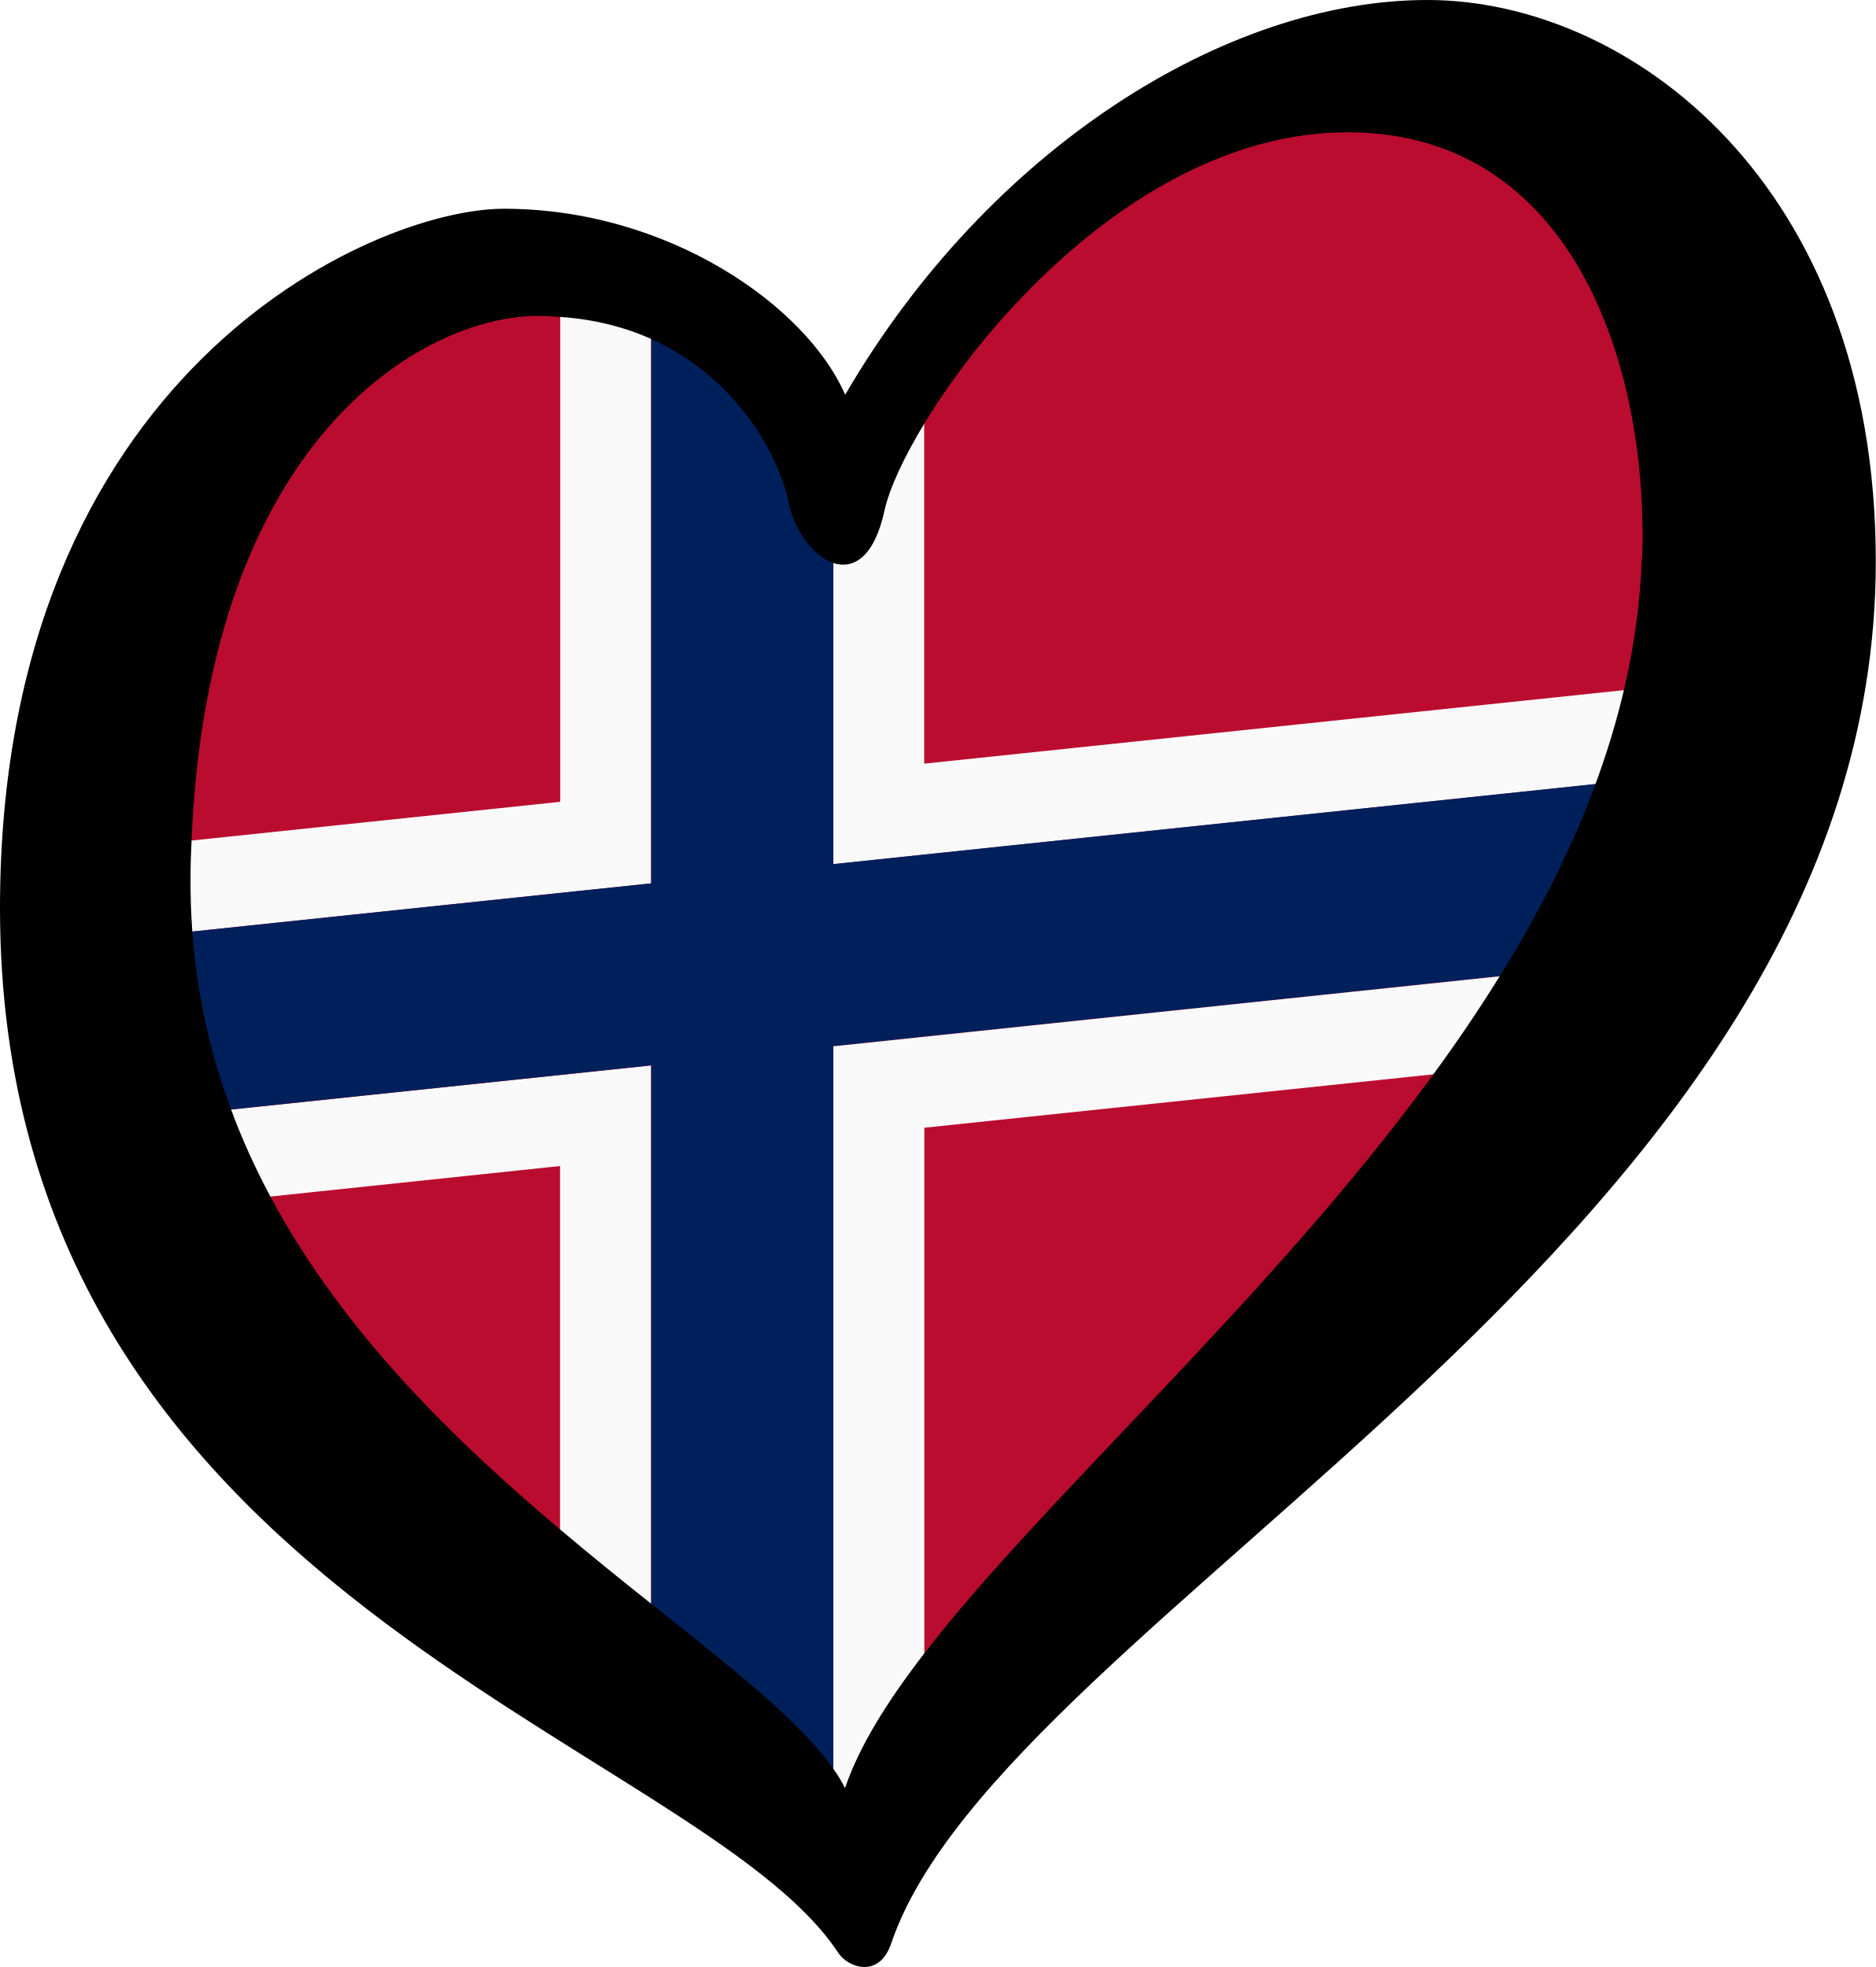
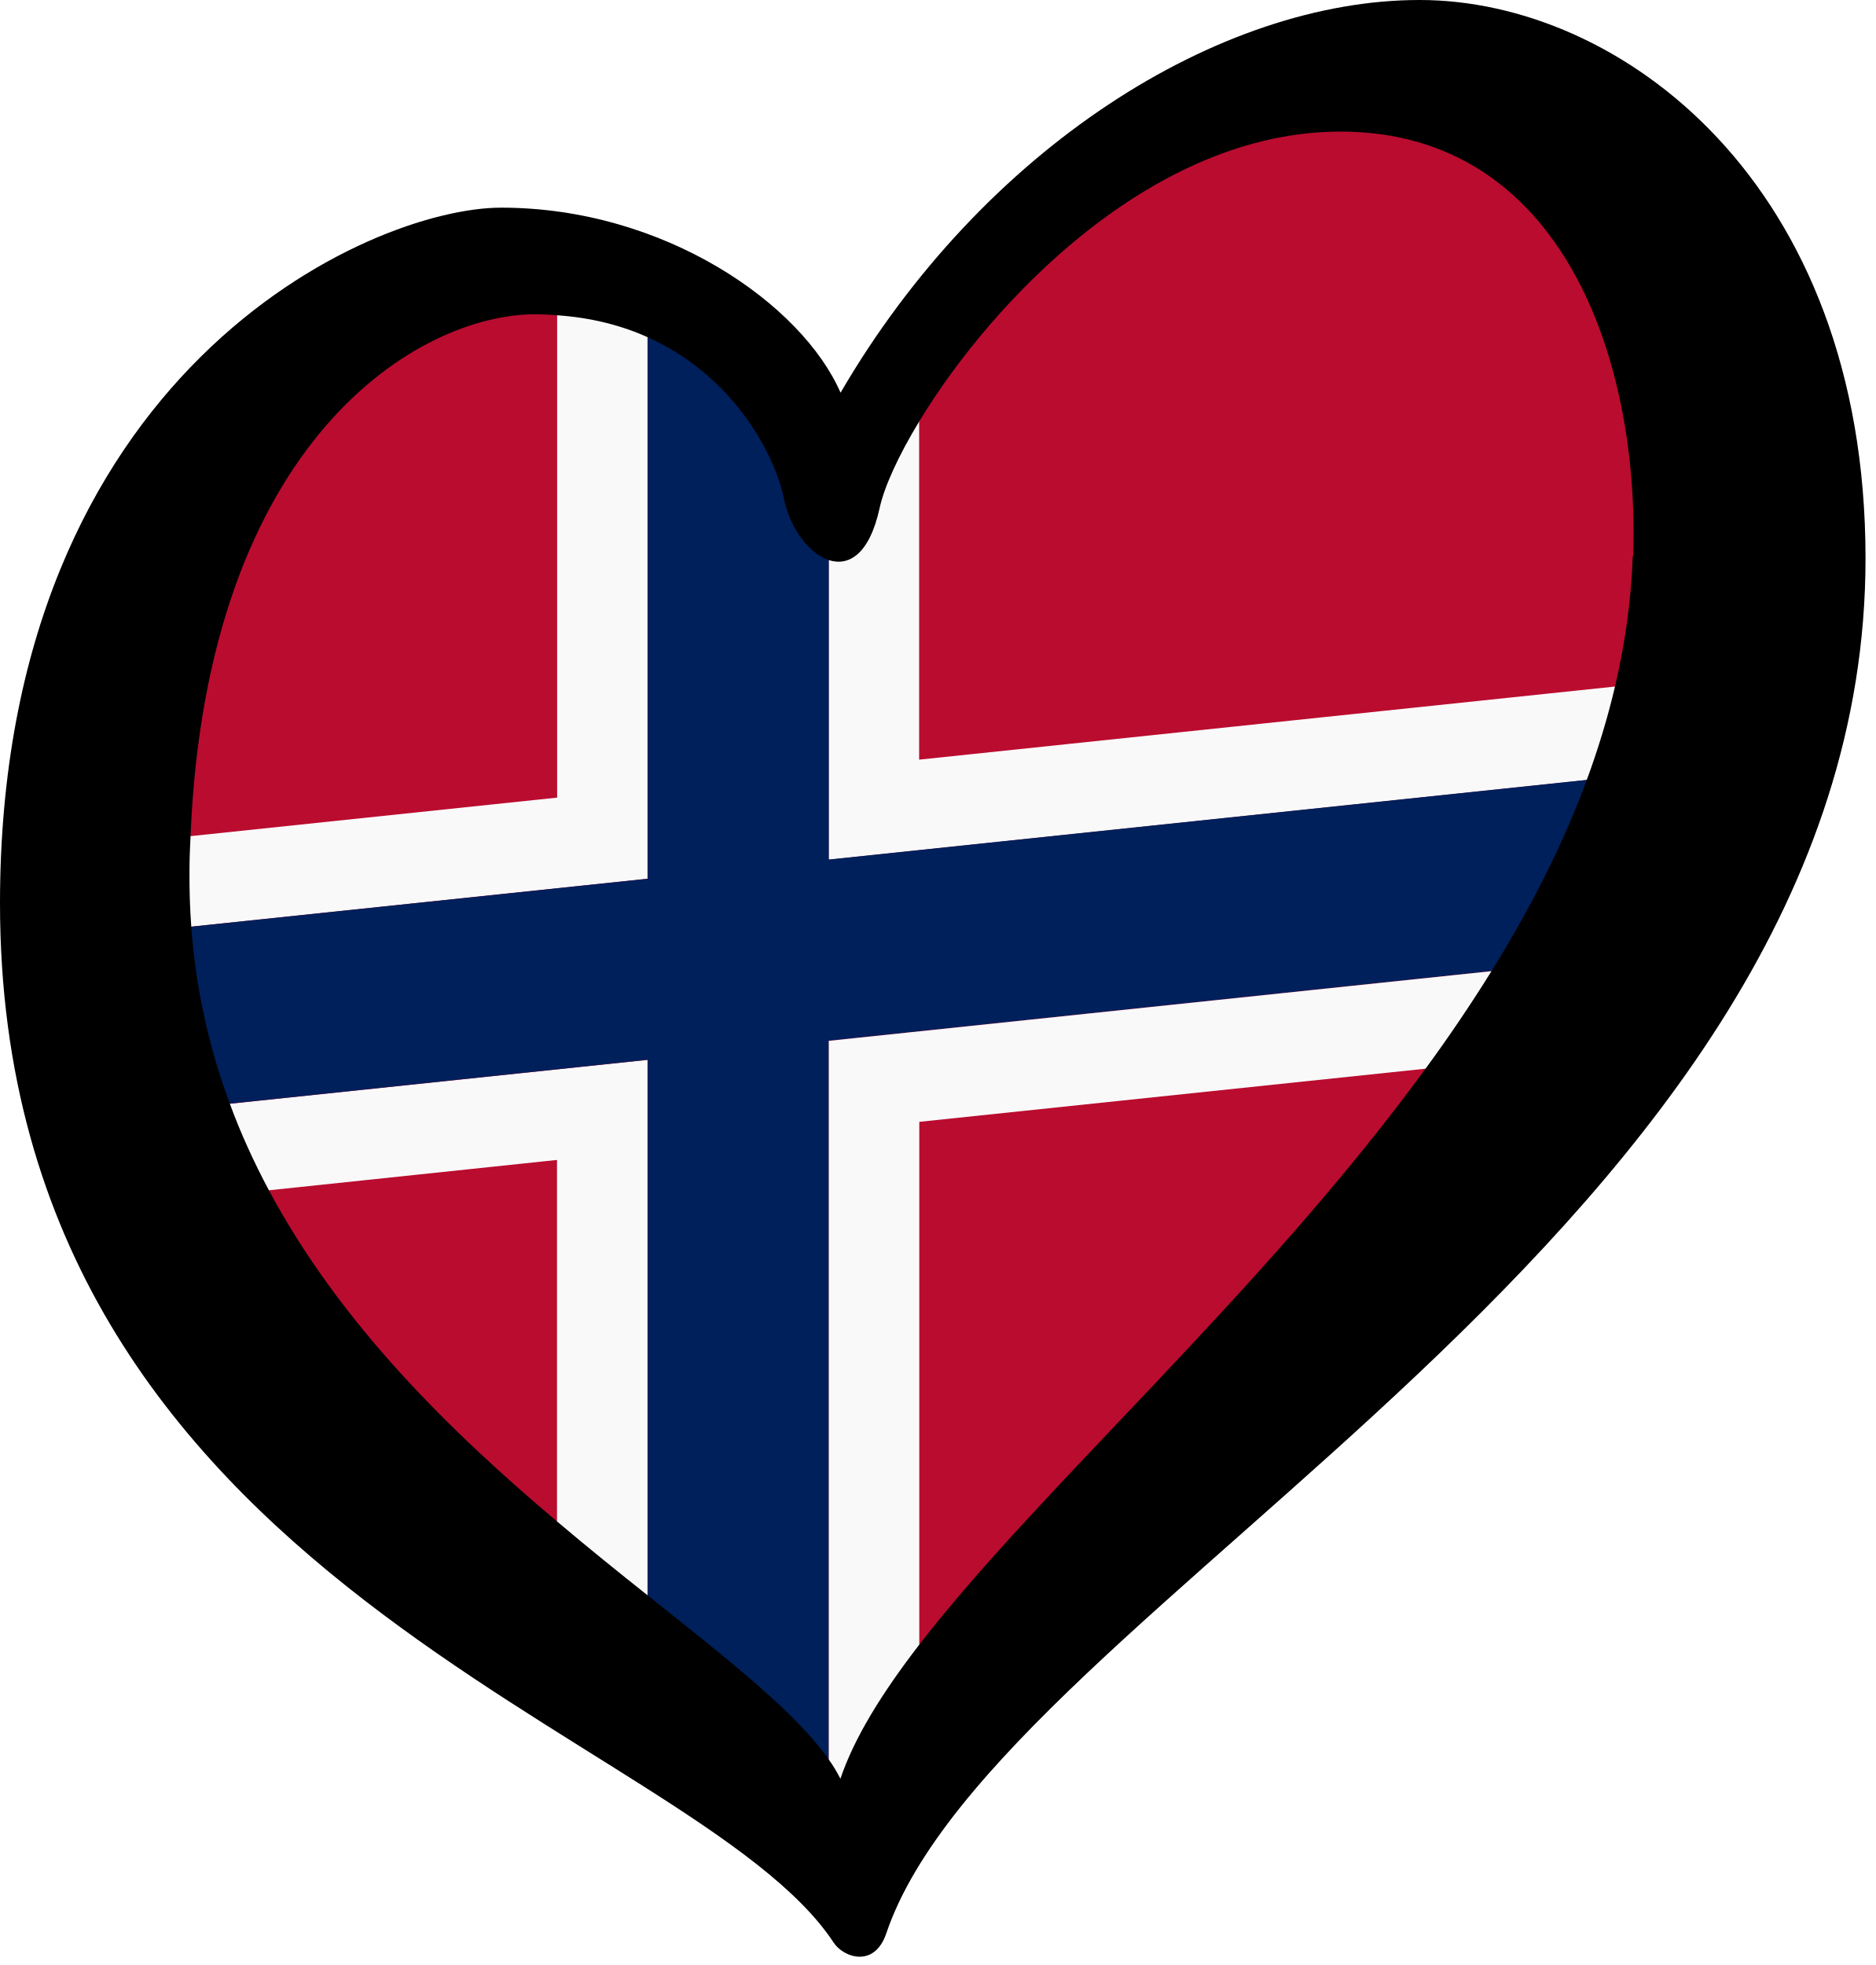
- <svg xmlns="http://www.w3.org/2000/svg" id="LOGO_LAYER" viewBox="0 0 125.33 131.443" version="1.1" width="125.33" height="131.443">
+ <svg xmlns="http://www.w3.org/2000/svg" width="100%" height="100%" viewBox="0 0 126 132" version="1.1" xml:space="preserve">
  <defs id="defs1133">
    <style id="style1131">.cls-1{fill:#f9f9f9;}.cls-2{fill:#001a5a;}.cls-3{fill:#bb032c;}</style>
  </defs>
  <g id="SELECT_FLAG_HERE" transform="translate(-232.76,-97.88)">
    <g id="BLACK_FLAG">
      <path class="cls-3" d="M 323.867 105.027 C 311.277 105.089 298.035 116.993 293.145 125.053 L 289.08 131.001 C 281.685 117.521 265.891 108.577 248.6 130.975 C 240.066 147.709 242.251 172.709 256.975 190.621 L 289.555 221.419 C 331.945 167.677 341.425 157.939 343.845 136.01 C 344.622 128.969 338.867 104.953 323.867 105.027 Z" id="path1135" style="fill: rgb(186, 12, 47);" />
      <path class="cls-1" d="M 248.19 172.03 C 247.272 174.04 248.204 175.98 250.81 177.84 L 270.18 175.8 L 270.18 201.09 C 272.26 202.85 274.32 204.49 276.26 206.05 L 276.26 169.08 L 248.18 172.03 L 248.19 172.03 Z" id="path1143" />
      <path class="cls-1" d="M 294.52 125.13 C 293.07 127.51 292.14 129.61 291.82 131.03 C 291.14 134.12 289.76 134.93 288.43 134.51 L 288.43 155.63 L 339.35 150.28 C 340.778 148.469 342.086 146.66 341.25 144 L 294.51 148.91 L 294.51 125.13 L 294.52 125.13 Z" id="path1145" />
      <path class="cls-1" d="M 276.27 119.54 C 274.53 118.76 272.51 118.23 270.19 118.06 L 270.19 151.46 L 245.54 154.05 C 244.723 154.83 244.456 158.91 245.59 160.13 L 276.26 156.91 L 276.26 119.54 L 276.27 119.54 Z" id="path1147" />
      <path class="cls-2" d="M 288.44 134.51 C 287.09 134.08 285.81 132.35 285.42 130.42 C 284.86 127.61 282.17 122.2 276.27 119.54 L 276.27 156.91 L 245.6 160.13 C 244.486 160.205 246.285 171.613 248.19 172.02 L 276.27 169.07 L 276.27 206.04 C 281.66 210.34 286.24 213.91 288.44 217.07 L 288.44 167.79 L 332.96 163.11 C 334.816 163.087 340.486 150.47 339.36 150.27 L 288.44 155.62 L 288.44 134.5 L 288.44 134.51 Z" id="path1151" style="fill: rgb(0, 32, 91);" />
      <path class="cls-1" d="M 288.44 217.08 C 288.75 217.52 289.01 217.95 289.22 218.37 C 290.15 215.61 292.02 212.6 294.52 209.36 L 294.52 173.24 L 328.53 169.67 C 330.93 168.002 332.593 165.907 332.96 163.12 L 288.44 167.8 L 288.44 217.08 Z" id="path1149" />
      <path d="m 328.12,97.88 c -13.42,0 -29.29,9.91 -38.89,26.38 -2.59,-5.95 -11.83,-12.43 -22.8,-12.43 -8.84,0 -33.67,11.05 -33.67,46.73 0,46.05 46.59,55.51 56.01,69.82 0.65,0.99 2.73,1.73 3.53,-0.62 7.51,-22.18 65.79,-47.24 65.79,-92.37 0,-25.31 -16.53,-37.51 -29.95,-37.51 z m 14.33,37.36 c -0.1,2.97 -0.52,5.89 -1.19,8.76 -0.5,2.12 -1.14,4.22 -1.9,6.28 -1.63,4.42 -3.83,8.7 -6.4,12.84 -1.38,2.22 -2.86,4.41 -4.43,6.55 -11.03,15.11 -25.87,28.15 -34.01,38.69 -2.5,3.24 -4.37,6.25 -5.3,9.01 -0.21,-0.42 -0.47,-0.86 -0.78,-1.29 -2.2,-3.16 -6.78,-6.73 -12.17,-11.03 -1.95,-1.55 -4,-3.2 -6.08,-4.96 -7.09,-5.98 -14.53,-13.21 -19.37,-22.26 -0.99,-1.86 -1.88,-3.79 -2.62,-5.81 -1.37,-3.68 -2.28,-7.64 -2.59,-11.89 -0.09,-1.21 -0.13,-2.45 -0.12,-3.71 0,-0.81 0.03,-1.59 0.07,-2.37 1.09,-26.63 15.32,-35.06 23.17,-35.06 0.51,0 0.99,0.04 1.48,0.07 2.32,0.16 4.35,0.7 6.08,1.48 5.89,2.65 8.59,8.07 9.15,10.88 0.39,1.93 1.67,3.65 3.02,4.09 1.32,0.42 2.71,-0.39 3.39,-3.48 0.31,-1.43 1.25,-3.52 2.7,-5.9 4.9,-8.06 15.67,-19.41 28.26,-19.41 14.94,0 20.12,15.41 19.67,28.52 z" id="path1153" />
    </g>
  </g>
</svg>
